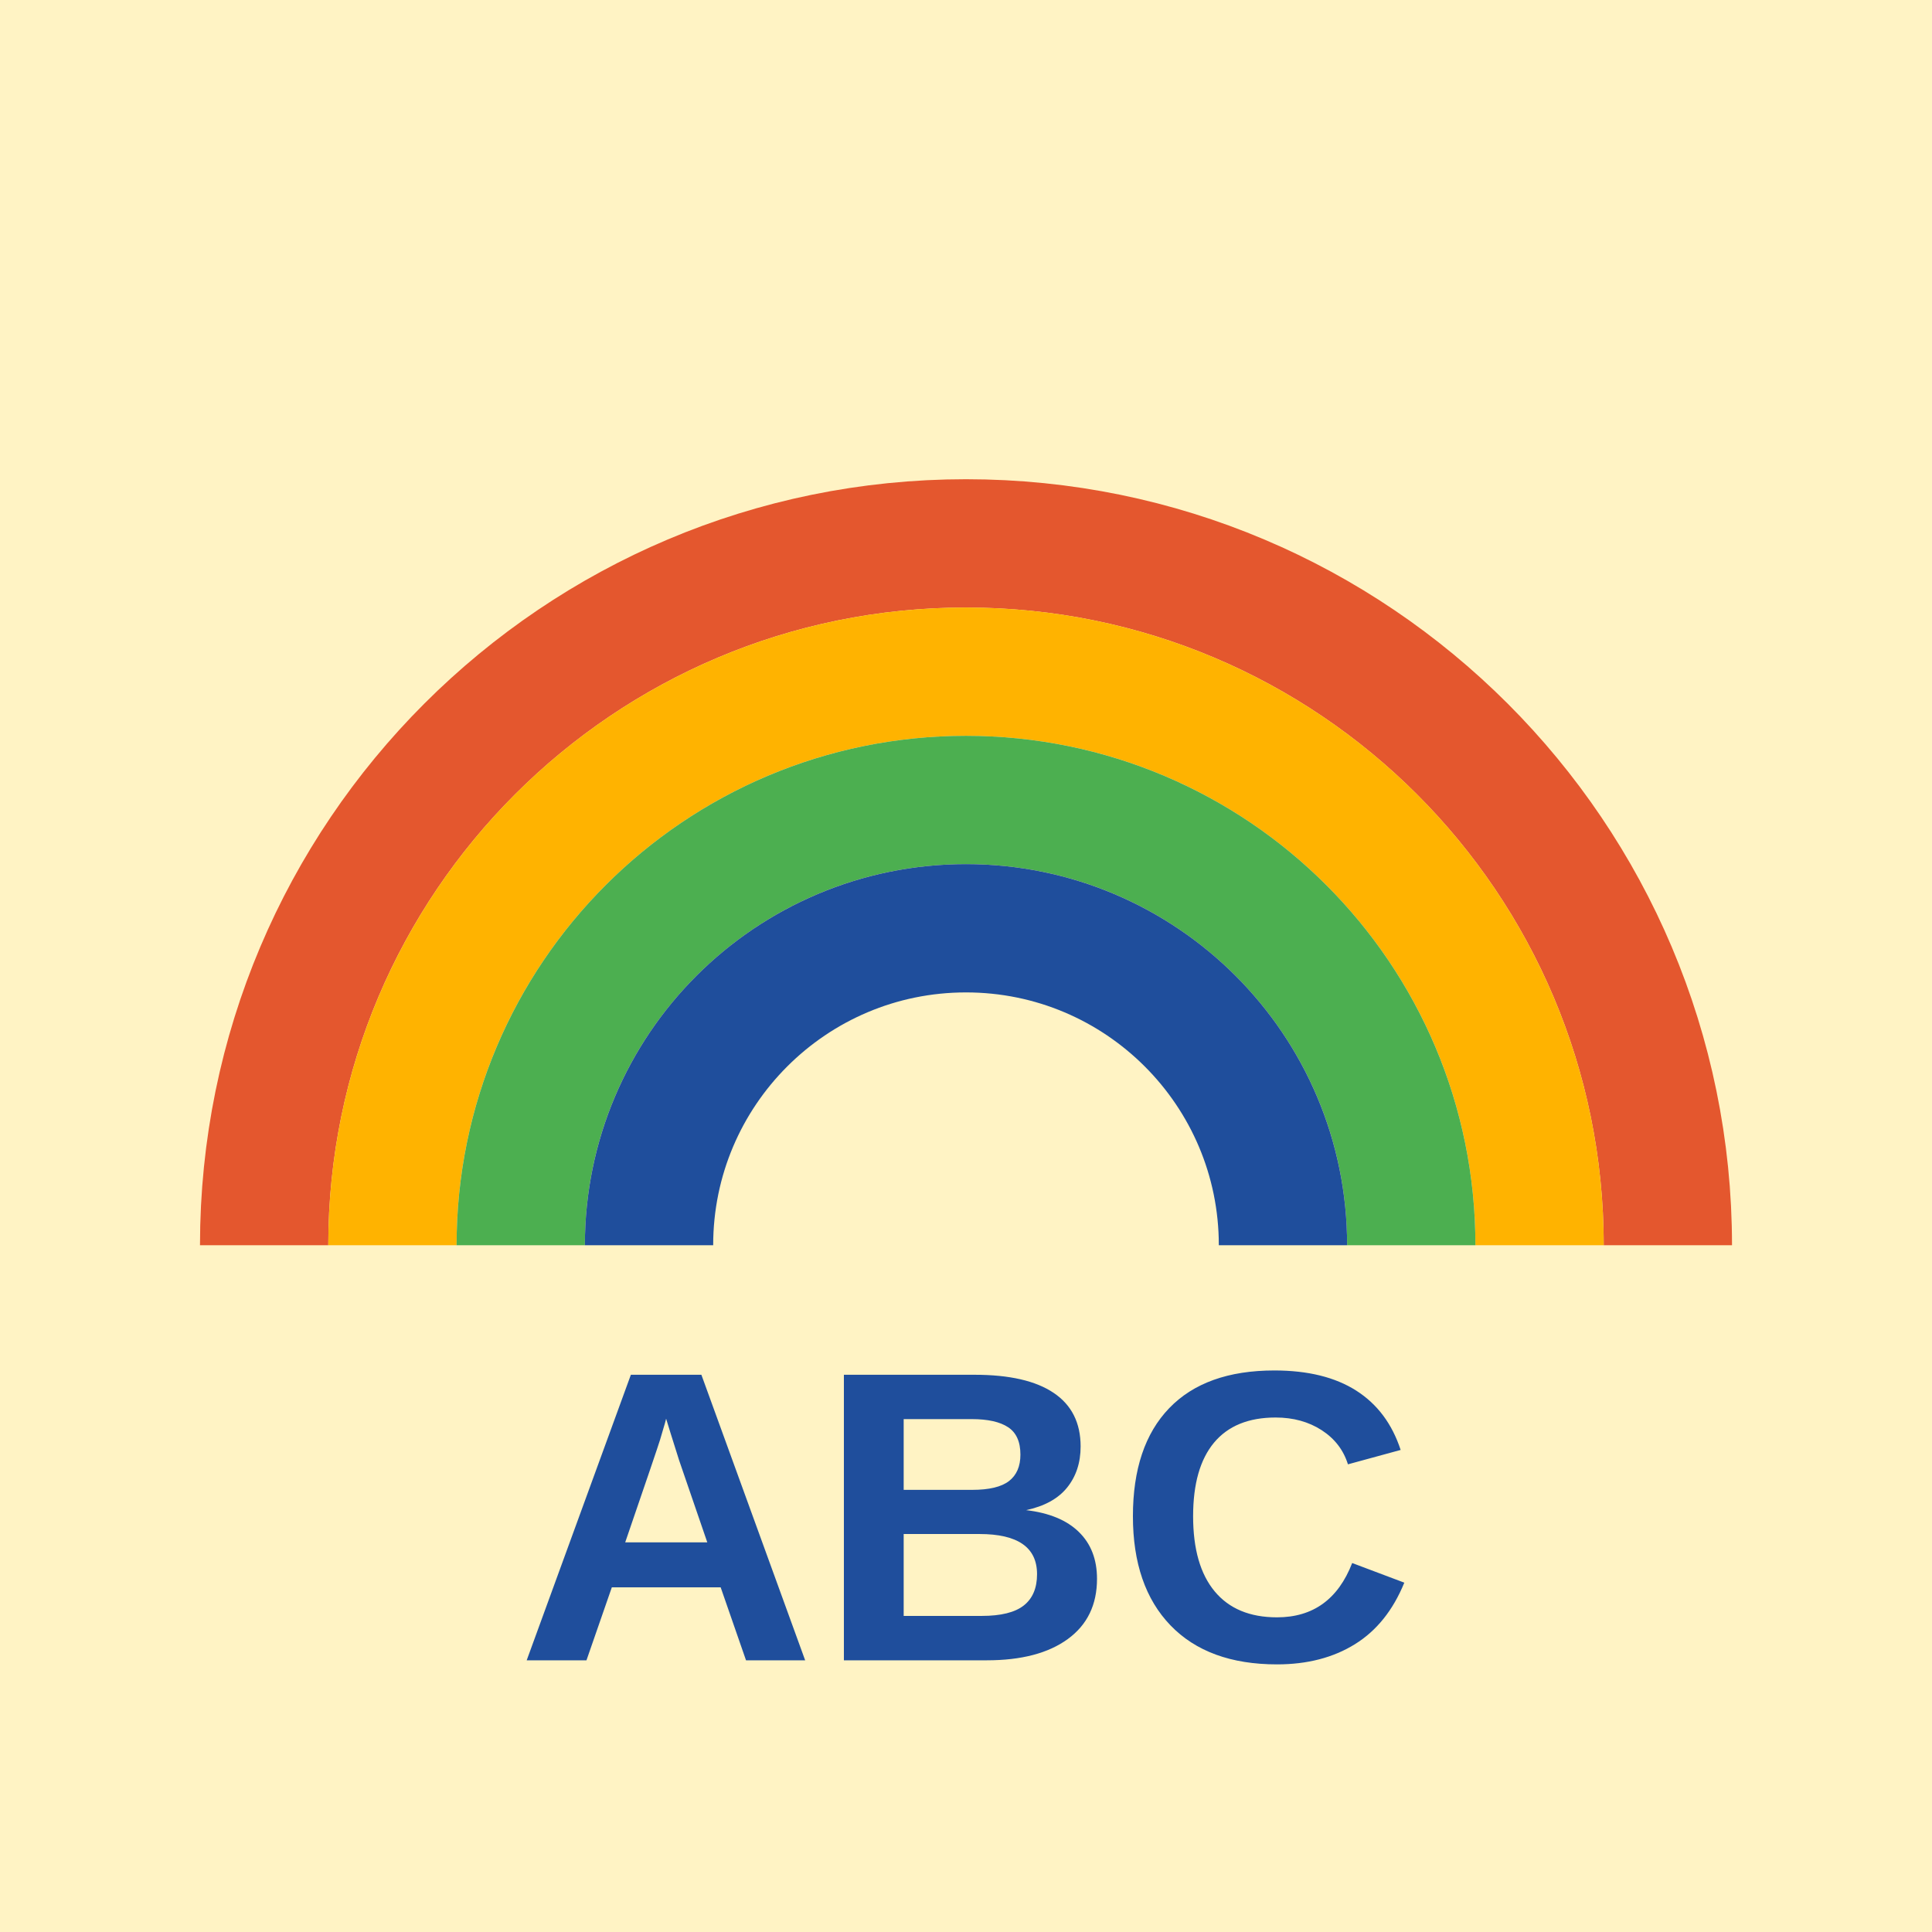
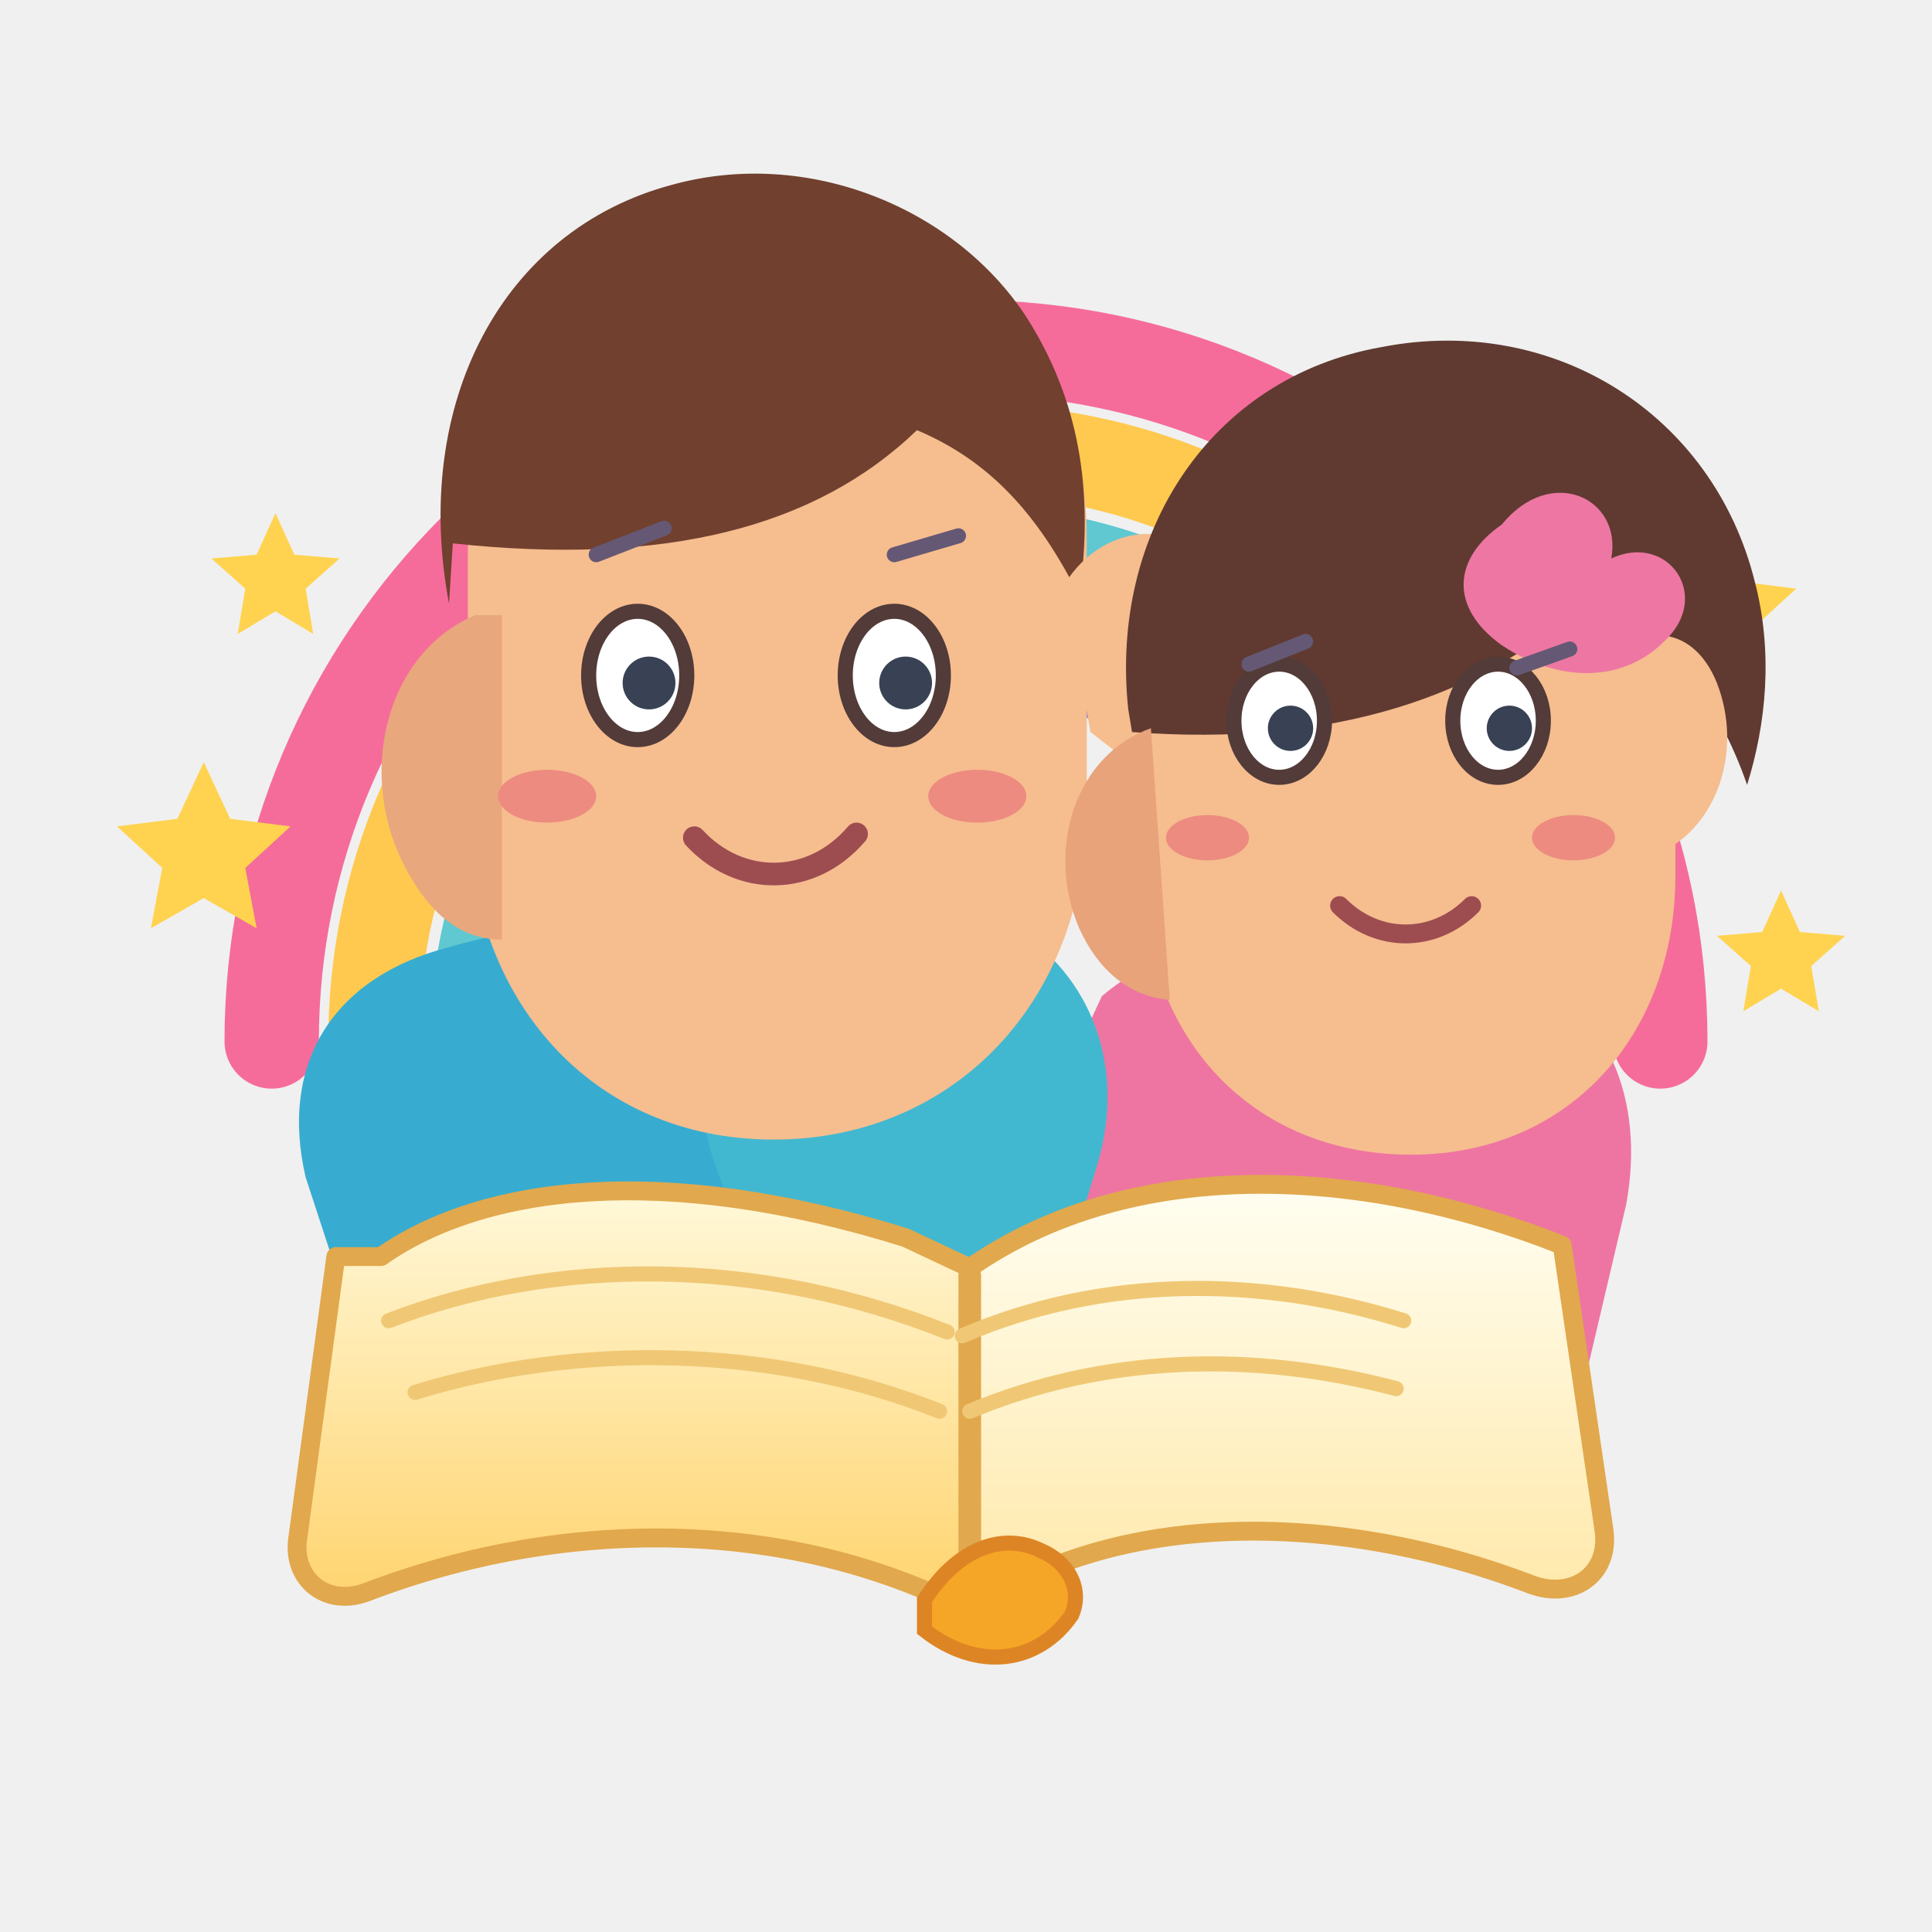
- <svg xmlns="http://www.w3.org/2000/svg" viewBox="0 0 512 512">
-   <rect width="512" height="512" fill="#fff3c4" />
-   <g fill="none" stroke-width="34">
-     <path d="M70 330a186 186 0 0 1 372 0" stroke="#e4572e" />
-     <path d="M104 330a152 152 0 0 1 304 0" stroke="#ffb300" />
-     <path d="M138 330a118 118 0 0 1 236 0" stroke="#4caf50" />
-     <path d="M172 330a84 84 0 0 1 168 0" stroke="#1f4e9c" />
+ <svg xmlns="http://www.w3.org/2000/svg" viewBox="0 0 512 512" role="img" aria-labelledby="title desc">
+   <defs>
+     <linearGradient id="leftPage" x1="0" y1="0" x2="0" y2="1">
+       <stop stop-color="#fff8d9" />
+       <stop offset="1" stop-color="#ffd36c" />
+     </linearGradient>
+     <linearGradient id="rightPage" x1="0" y1="0" x2="0" y2="1">
+       <stop stop-color="#fffef1" />
+       <stop offset="1" stop-color="#ffe8a8" />
+     </linearGradient>
+   </defs>
+   <g fill="none" stroke-linecap="round">
+     <path d="M72 276a184 184 0 0 1 368 0" stroke="#f56c9a" stroke-width="25" />
+     <path d="M99 276a157 157 0 0 1 314 0" stroke="#ffc94f" stroke-width="24" />
+     <path d="M126 276a130 130 0 0 1 260 0" stroke="#5fc8d1" stroke-width="24" />
+     <path d="M153 276a103 103 0 0 1 206 0" stroke="#8b78d0" stroke-width="23" />
  </g>
-   <text x="256" y="440" font-family="Comic Sans MS,Arial,sans-serif" font-size="110" font-weight="700" text-anchor="middle" fill="#1f4e9c">ABC</text>
+   <g fill="#ffd34f">
+     <path d="m54 202 7 15 16 2-12 11 3 16-14-8-14 8 3-16-12-11 16-2z" />
+     <path d="m453 139 7 15 16 2-12 11 3 16-14-8-14 8 3-16-12-11 16-2z" />
+     <path d="m472 236 5 11 12 1-9 8 2 12-10-6-10 6 2-12-9-8 12-1z" />
+     <path d="m73 136 5 11 12 1-9 8 2 12-10-6-10 6 2-12-9-8 12-1z" />
+   </g>
+   <g>
+     <path d="M119 251c-31 8-45 31-38 61l19 58h144l-3-99c-36-26-81-32-122-20z" fill="#37acd0" />
+     <path d="M292 264c26-22 75-27 111-8 23 12 33 35 28 63l-12 51H276l3-78z" fill="#ee75a1" />
+     <path d="M207 248c-21 14-27 40-15 67l22 55h58l19-62c8-28-4-52-24-63z" fill="#42b8d0" />
+     <path d="M124 142c0-49 34-83 82-83 49 0 82 34 82 83v72c0 51-35 88-83 88s-81-37-81-88z" fill="#f6bd8f" />
+     <path d="M119 160c-10-53 14-99 59-111 36-10 75 6 94 35 14 22 18 46 14 74-11-22-24-36-43-44-27 26-67 36-123 30z" fill="#71402f" />
+     <path d="M126 163c-24 10-32 43-18 68 6 11 14 18 25 18v-86z" fill="#e9a77d" />
+     <path d="M282 155c11-18 34-18 42 0 10 22 0 47-17 53l-18-14z" fill="#f6bd8f" />
+     <path d="M303 179c1-40 27-69 67-70 42-1 74 30 74 75v48c0 42-28 74-70 74-43 0-71-32-71-74z" fill="#f6bd8f" />
+     <path d="M299 188c-5-47 22-88 67-96 46-9 88 18 99 62 5 19 3 38-2 54-8-23-21-39-41-50-29 27-69 40-122 36z" fill="#603a31" />
+     <path d="M305 193c-20 7-28 32-19 53 5 11 13 18 24 19z" fill="#e8a37b" />
+     <path d="M424 177c11-13 25-11 31 4 7 18 0 38-15 45l-16-8z" fill="#f6bd8f" />
+   </g>
+   <g fill="#fff" stroke="#523b38" stroke-width="4">
+     <ellipse cx="169" cy="179" rx="13" ry="17" />
+     <ellipse cx="237" cy="179" rx="13" ry="17" />
+     <ellipse cx="339" cy="191" rx="12" ry="15" />
+     <ellipse cx="397" cy="191" rx="12" ry="15" />
+   </g>
+   <g fill="#384254">
+     <circle cx="172" cy="181" r="7" />
+     <circle cx="240" cy="181" r="7" />
+     <circle cx="342" cy="193" r="6" />
+     <circle cx="400" cy="193" r="6" />
+   </g>
+   <g fill="#ed8b80">
+     <ellipse cx="145" cy="211" rx="13" ry="7" />
+     <ellipse cx="259" cy="211" rx="13" ry="7" />
+     <ellipse cx="320" cy="222" rx="11" ry="6" />
+     <ellipse cx="417" cy="222" rx="11" ry="6" />
+   </g>
+   <path d="M184 222c12 13 31 13 43-1" fill="none" stroke="#9d4d50" stroke-width="6" stroke-linecap="round" />
+   <path d="M355 240c10 10 25 10 35 0" fill="none" stroke="#9d4d50" stroke-width="5" stroke-linecap="round" />
+   <path d="M398 139c13-16 32-7 29 9 15-7 27 10 14 22-11 11-28 11-43 1-14-10-13-23 0-32z" fill="#ed77a2" />
+   <g stroke="#655874" stroke-width="4" stroke-linecap="round">
+     <path d="m158 147 18-7m61 7 17-5m77 34 15-6m56 7 14-5" />
+   </g>
+   <path d="M101 333c27-19 75-25 139-5l17 8v91c-48-25-108-25-160-5-11 4-20-4-18-15l10-74z" fill="url(#leftPage)" stroke="#e1a84d" stroke-width="5" stroke-linejoin="round" />
+   <path d="M257 336c43-30 104-27 157-6l11 75c2 12-8 19-19 15-52-20-111-20-149 7z" fill="url(#rightPage)" stroke="#e1a84d" stroke-width="5" stroke-linejoin="round" />
+   <path d="M257 338v87" fill="none" stroke="#e1a84d" stroke-width="6" stroke-linecap="round" />
+   <path d="M103 350c44-17 98-17 148 3M110 369c42-13 94-13 139 5m123-24c-38-12-80-12-117 4m115 14c-38-10-77-9-113 6" fill="none" stroke="#f0c875" stroke-width="4" stroke-linecap="round" />
+   <path d="M245 424c9-14 21-18 31-13 7 3 11 10 8 17-9 13-25 15-39 4z" fill="#f5a626" stroke="#dd8525" stroke-width="4" />
</svg>
